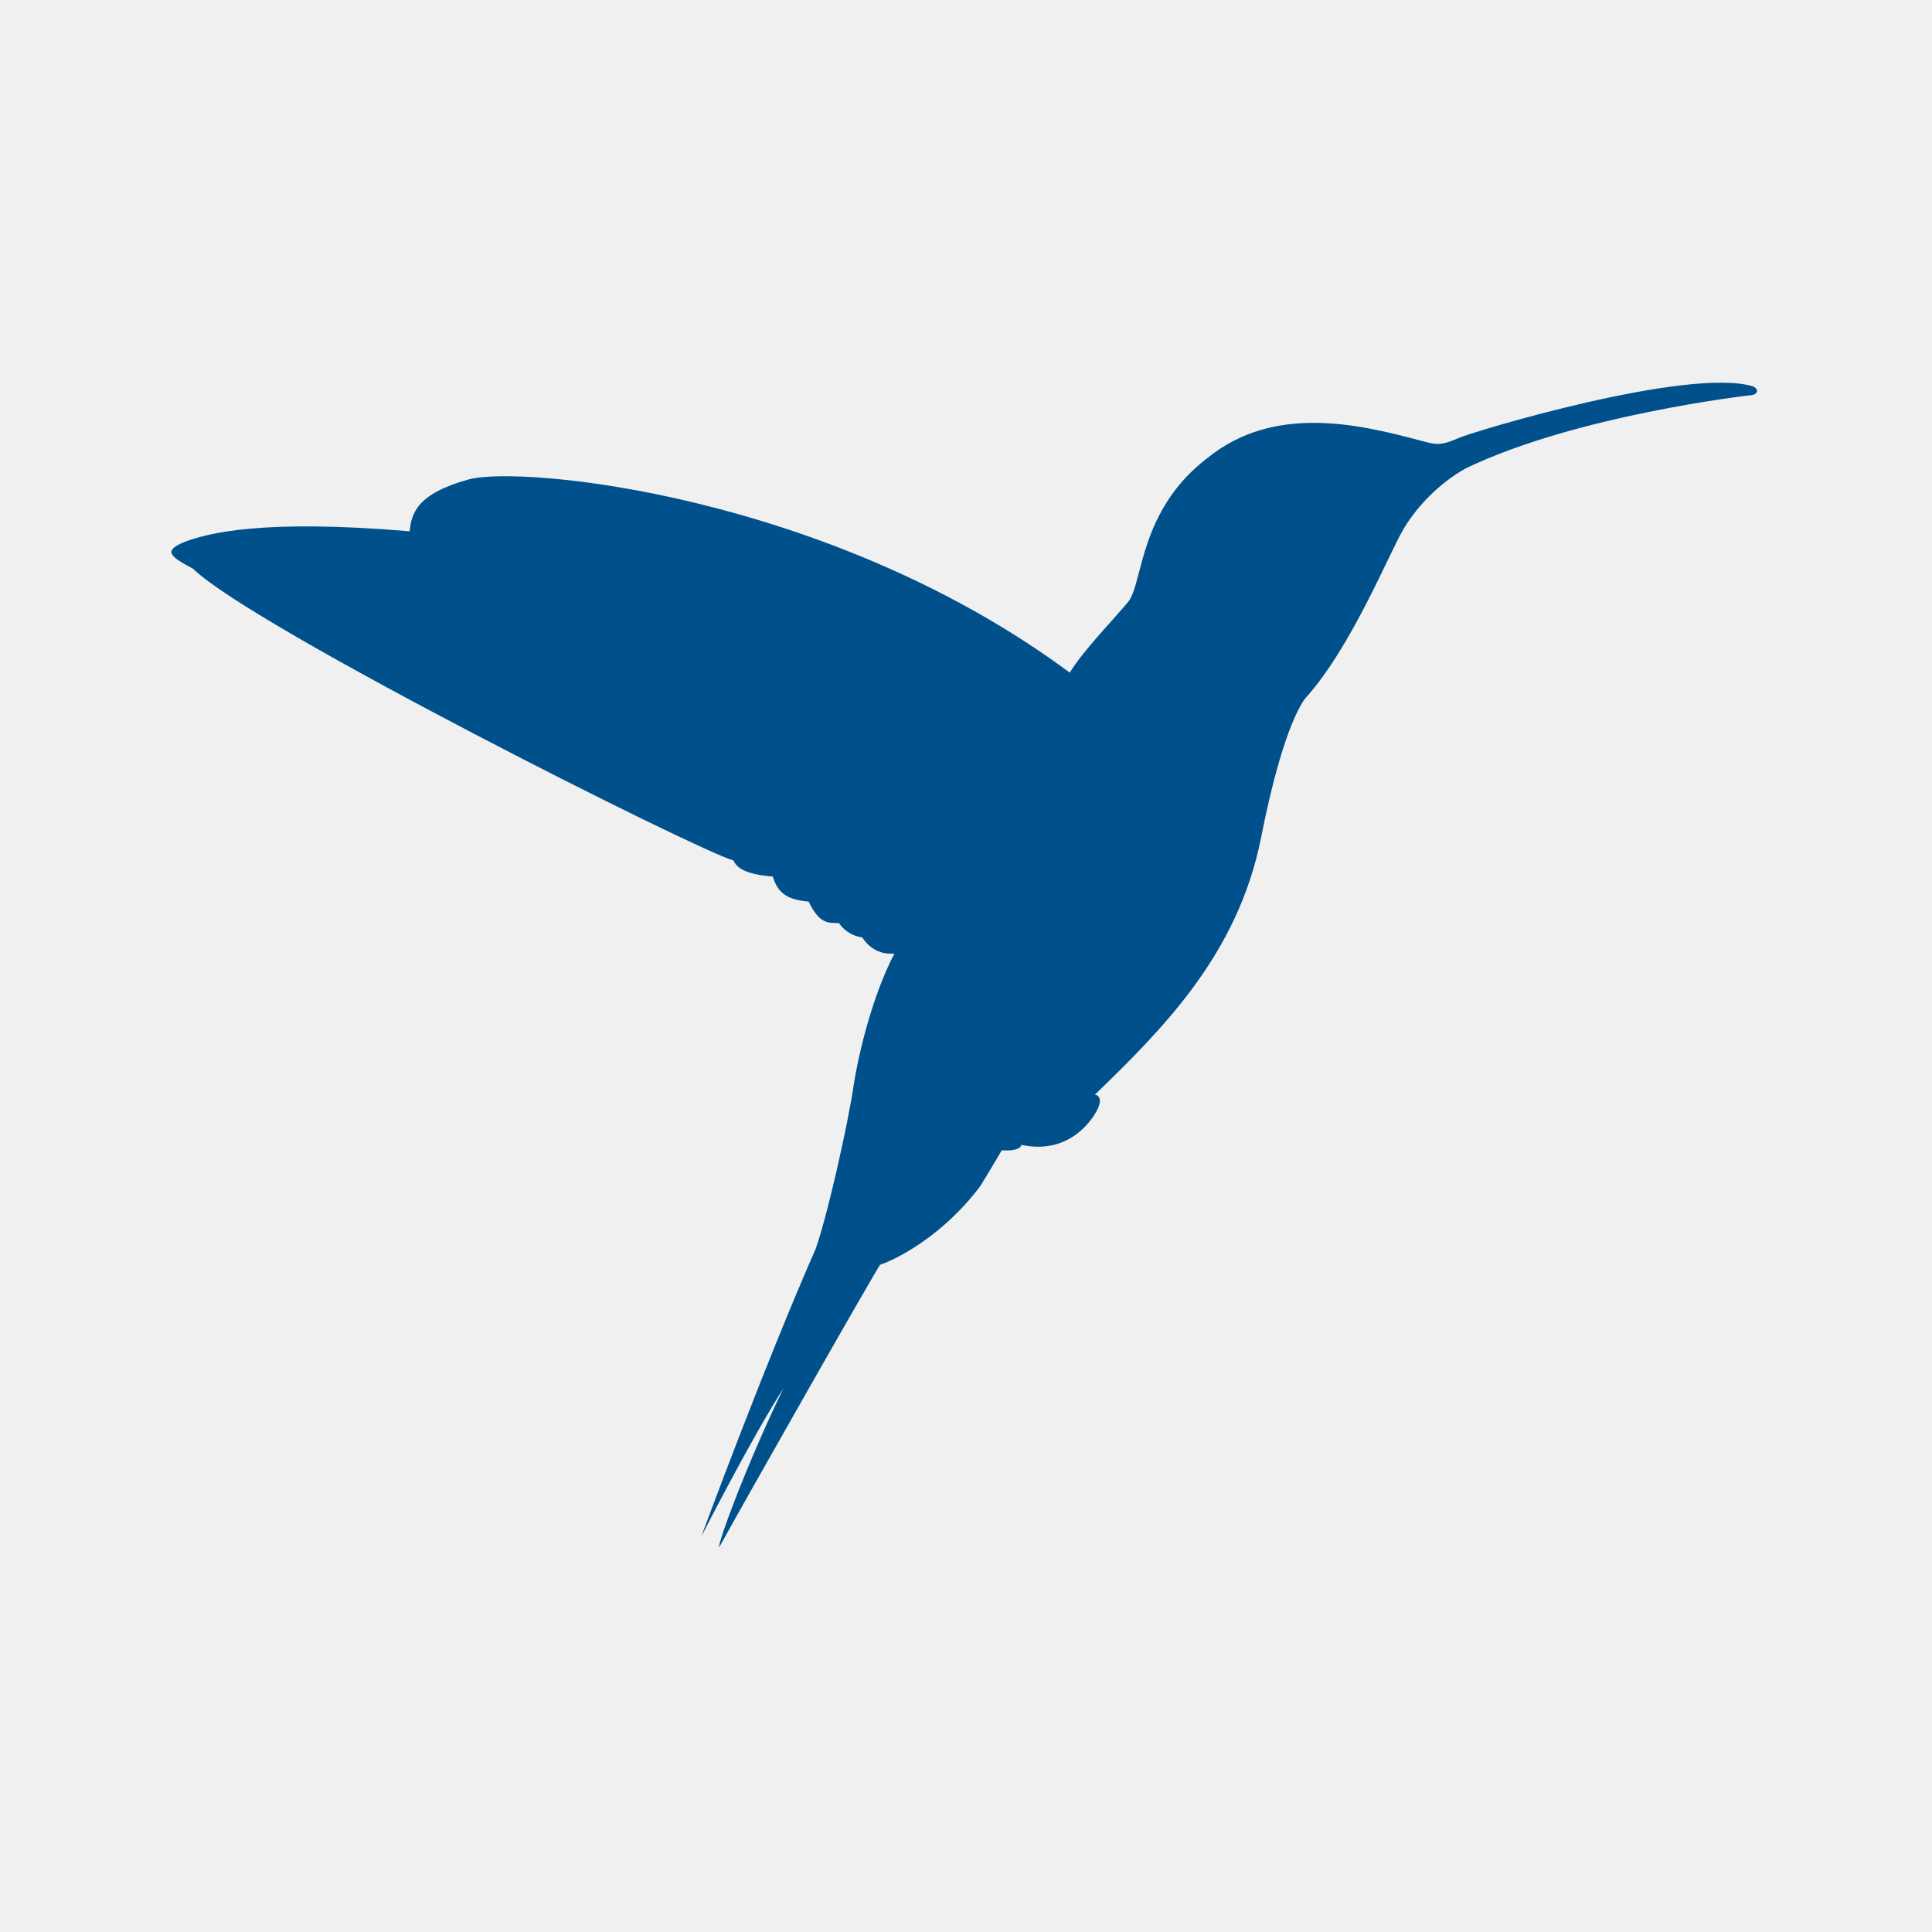
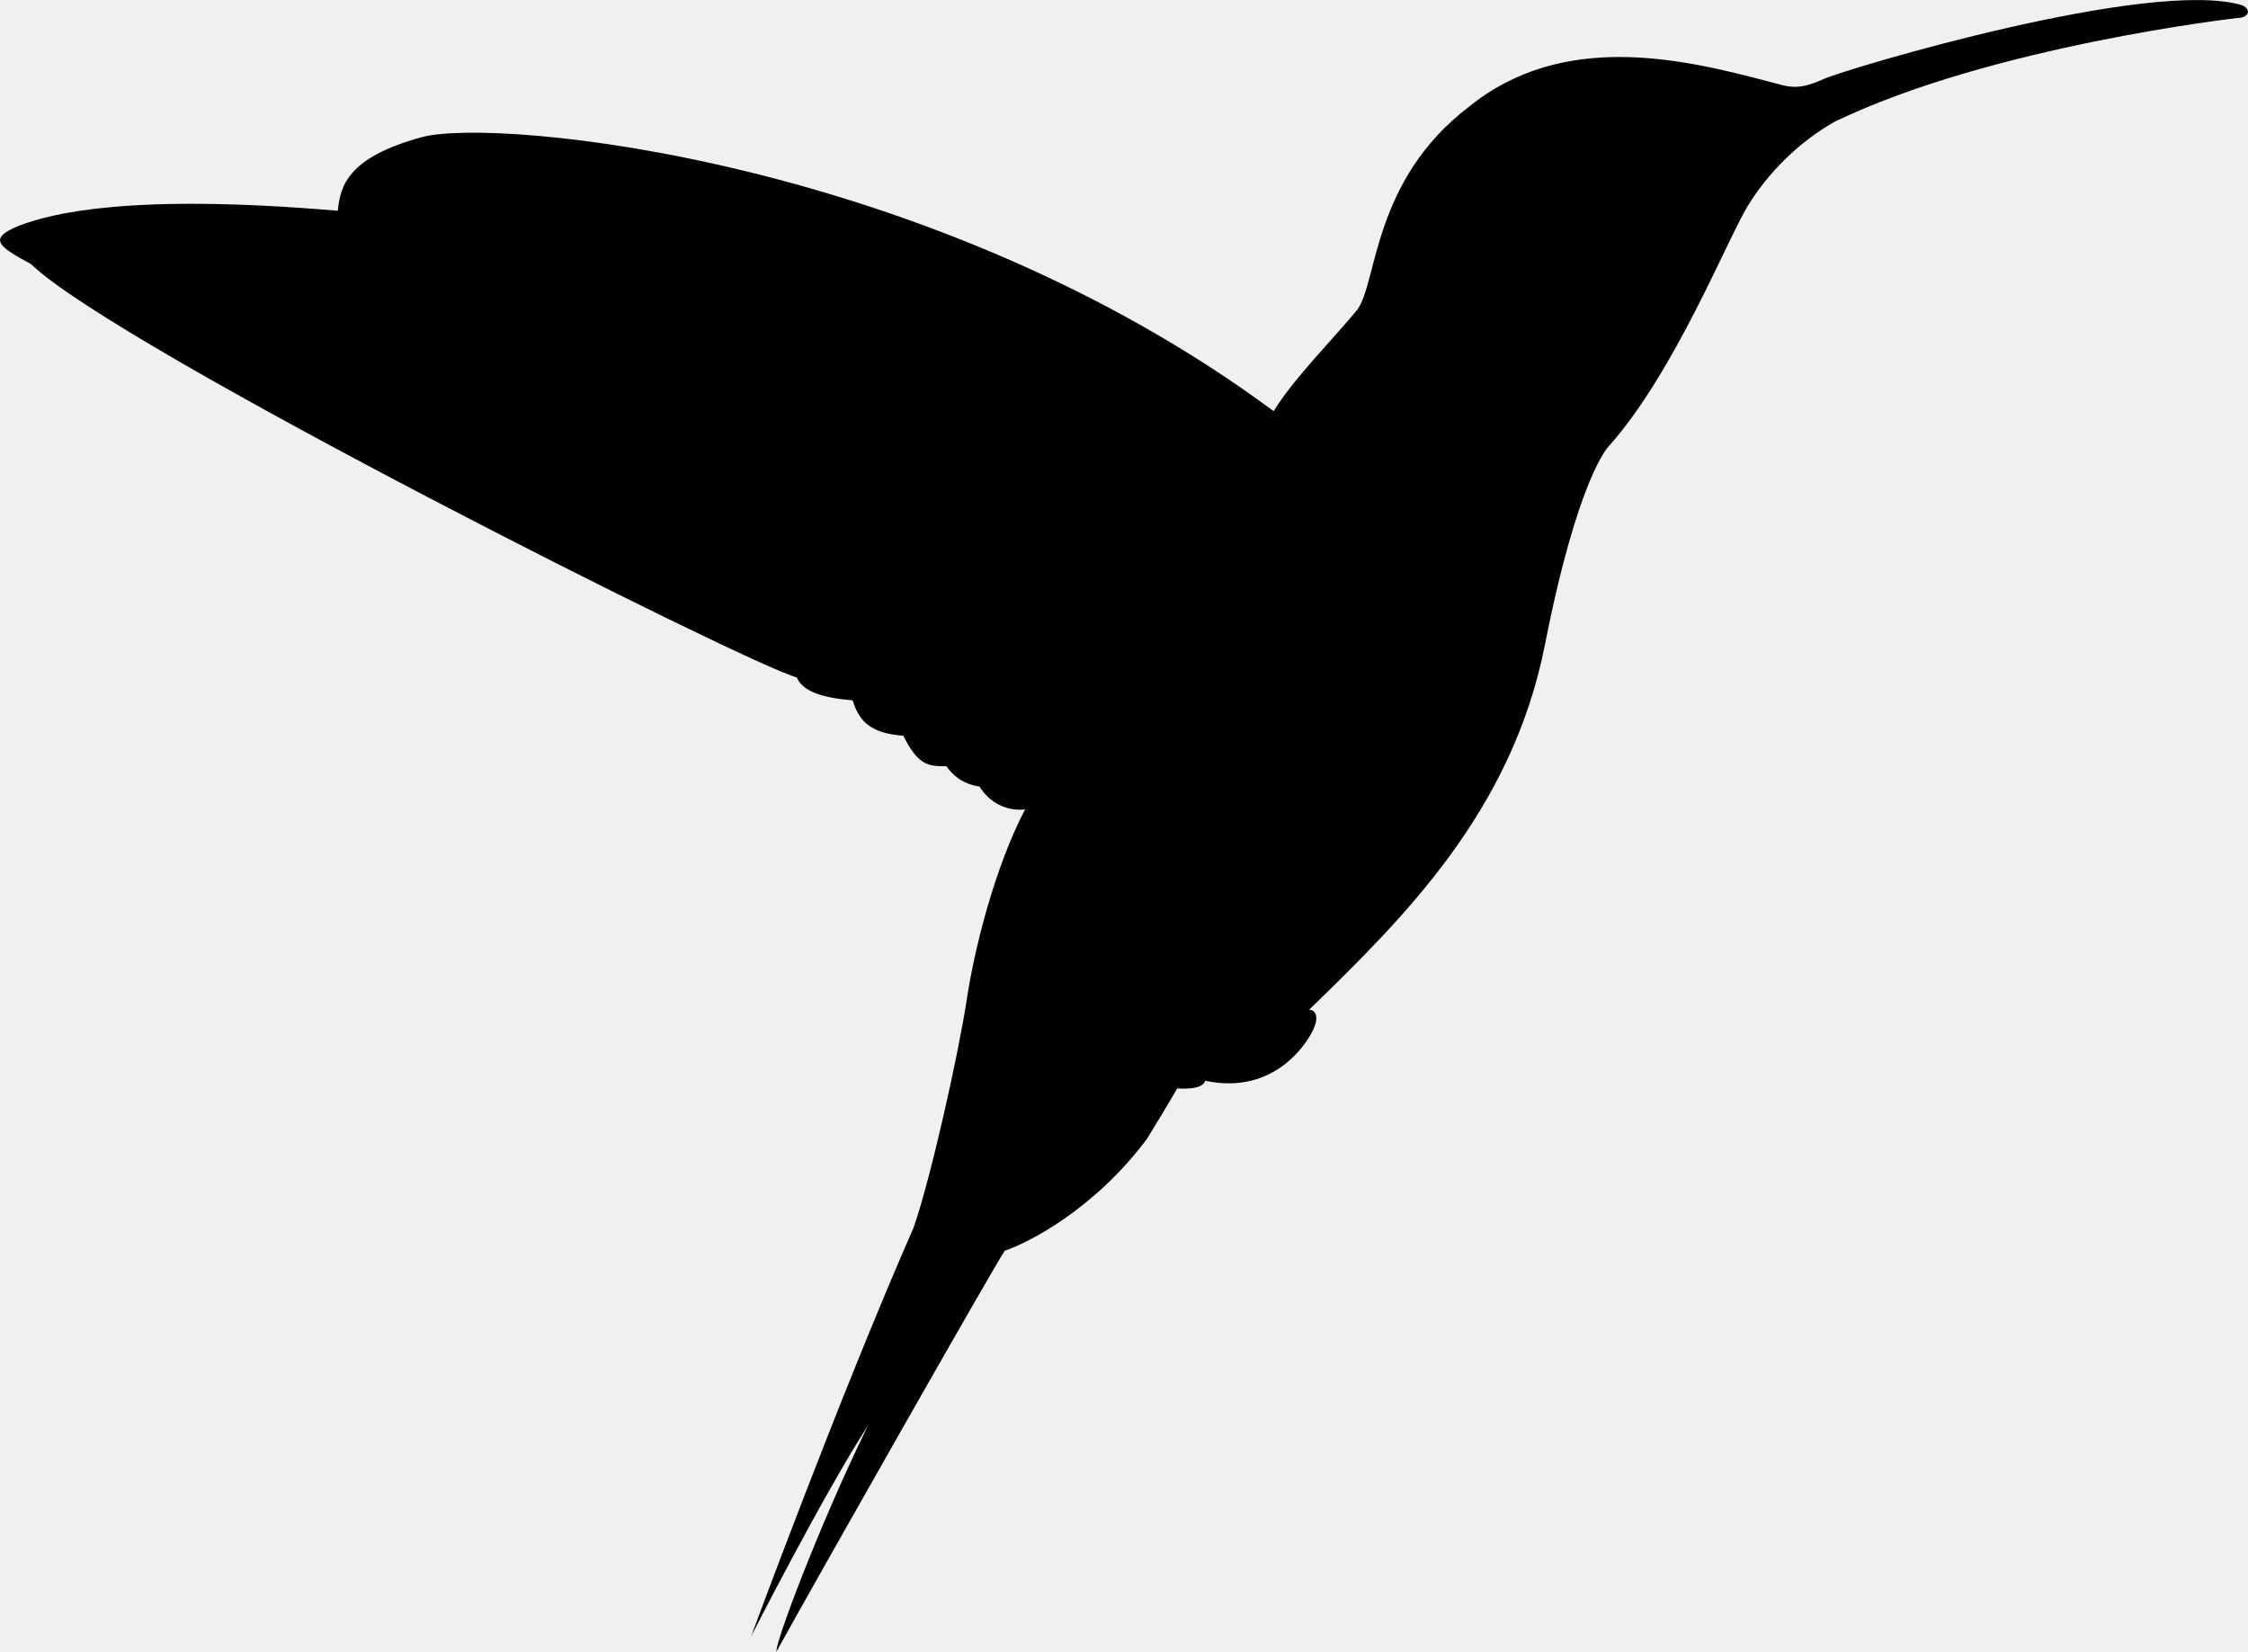
- <svg xmlns="http://www.w3.org/2000/svg" version="1.1" id="Layer_1" x="0px" y="0px" viewBox="0 0 108 108" style="enable-background:new 0 0 108 108;" xml:space="preserve">
-   <style type="text/css">
- 	.st0{fill:#00508C;}
- 	.st1{fill-rule:evenodd;clip-rule:evenodd;fill:#00508C;}
- 	.st2{fill:#0096DC;}
- 	.st3{fill:#FAAF00;}
- 	.st4{fill-rule:evenodd;clip-rule:evenodd;fill:#96C837;}
- 	.st5{fill:#FFFFFF;}
- 	.st6{fill:#0072C6;}
- 	.st7{fill:#74B743;}
- 	.st8{fill:#FFFFFF;stroke:#005287;stroke-width:4;stroke-miterlimit:10;}
- 	.st9{fill:#41CC52;}
- 	.st10{fill:#6CC24A;}
- 	.st11{fill-rule:evenodd;clip-rule:evenodd;fill:#FFFFFF;}
- 	.st12{fill:#005386;}
- 	.st13{fill:none;stroke:#005287;stroke-width:4;stroke-miterlimit:10;}
- </style>
+ <svg xmlns="http://www.w3.org/2000/svg" version="1.1" id="Layer_1" x="0px" y="0px" style="enable-background:new 0 0 108 108;" xml:space="preserve" viewBox="9.58 21.39 88.64 65.11">
  <g>
    <g>
      <g>
        <g>
          <path class="st0" d="M97.8,22.1c0,0-9.7,1.1-15.9,4.1c-1.4,0.8-2.6,2-3.4,3.3c-0.8,1.3-2.9,6.6-5.5,9.5c0,0-1.2,1.2-2.5,7.8      c-1.3,6.6-5.6,10.8-9.3,14.4c0.2,0,0.4,0.2,0.2,0.7c-0.2,0.5-1.5,2.7-4.3,2.1C57,64.4,56,64.3,56,64.3s-0.4,0.7-1.2,2      c-2.1,2.8-4.7,4.1-5.6,4.4c-0.3,0.4-7.4,12.9-9,15.8c-0.1-0.2,1.6-4.8,3.6-8.9c-1.8,2.8-4.6,8.3-4.6,8.3s3.5-9.5,6.4-16.1      c0.7-2,1.8-7,2.1-9c0.3-2,1.1-5.2,2.3-7.5c0,0-1.1,0.2-1.8-0.9c-0.7-0.1-1.1-0.5-1.3-0.8c-0.7,0-1.1,0-1.7-1.2      c-1.1-0.1-1.7-0.4-2-1.4c-1.3-0.1-2-0.4-2.2-0.9c-1.9-0.5-26.8-13-30.2-16.3c-1.3-0.7-1.7-1-0.5-1.5c1.3-0.5,4.4-1.3,12.6-0.6      c0.1-1,0.4-2.1,3.3-2.9c2.9-0.8,20.1,0.8,33.6,10.8c0.8-1.3,2.4-2.9,3.3-4c0.8-1.1,0.6-5.1,4.4-8c3.7-3,8.4-1.9,11.8-1      c0.8,0.2,1.1,0.4,2.2-0.1c0.9-0.4,12.9-4,16.5-2.9C98.4,21.8,98.2,22.1,97.8,22.1z" />
        </g>
      </g>
    </g>
  </g>
</svg>
